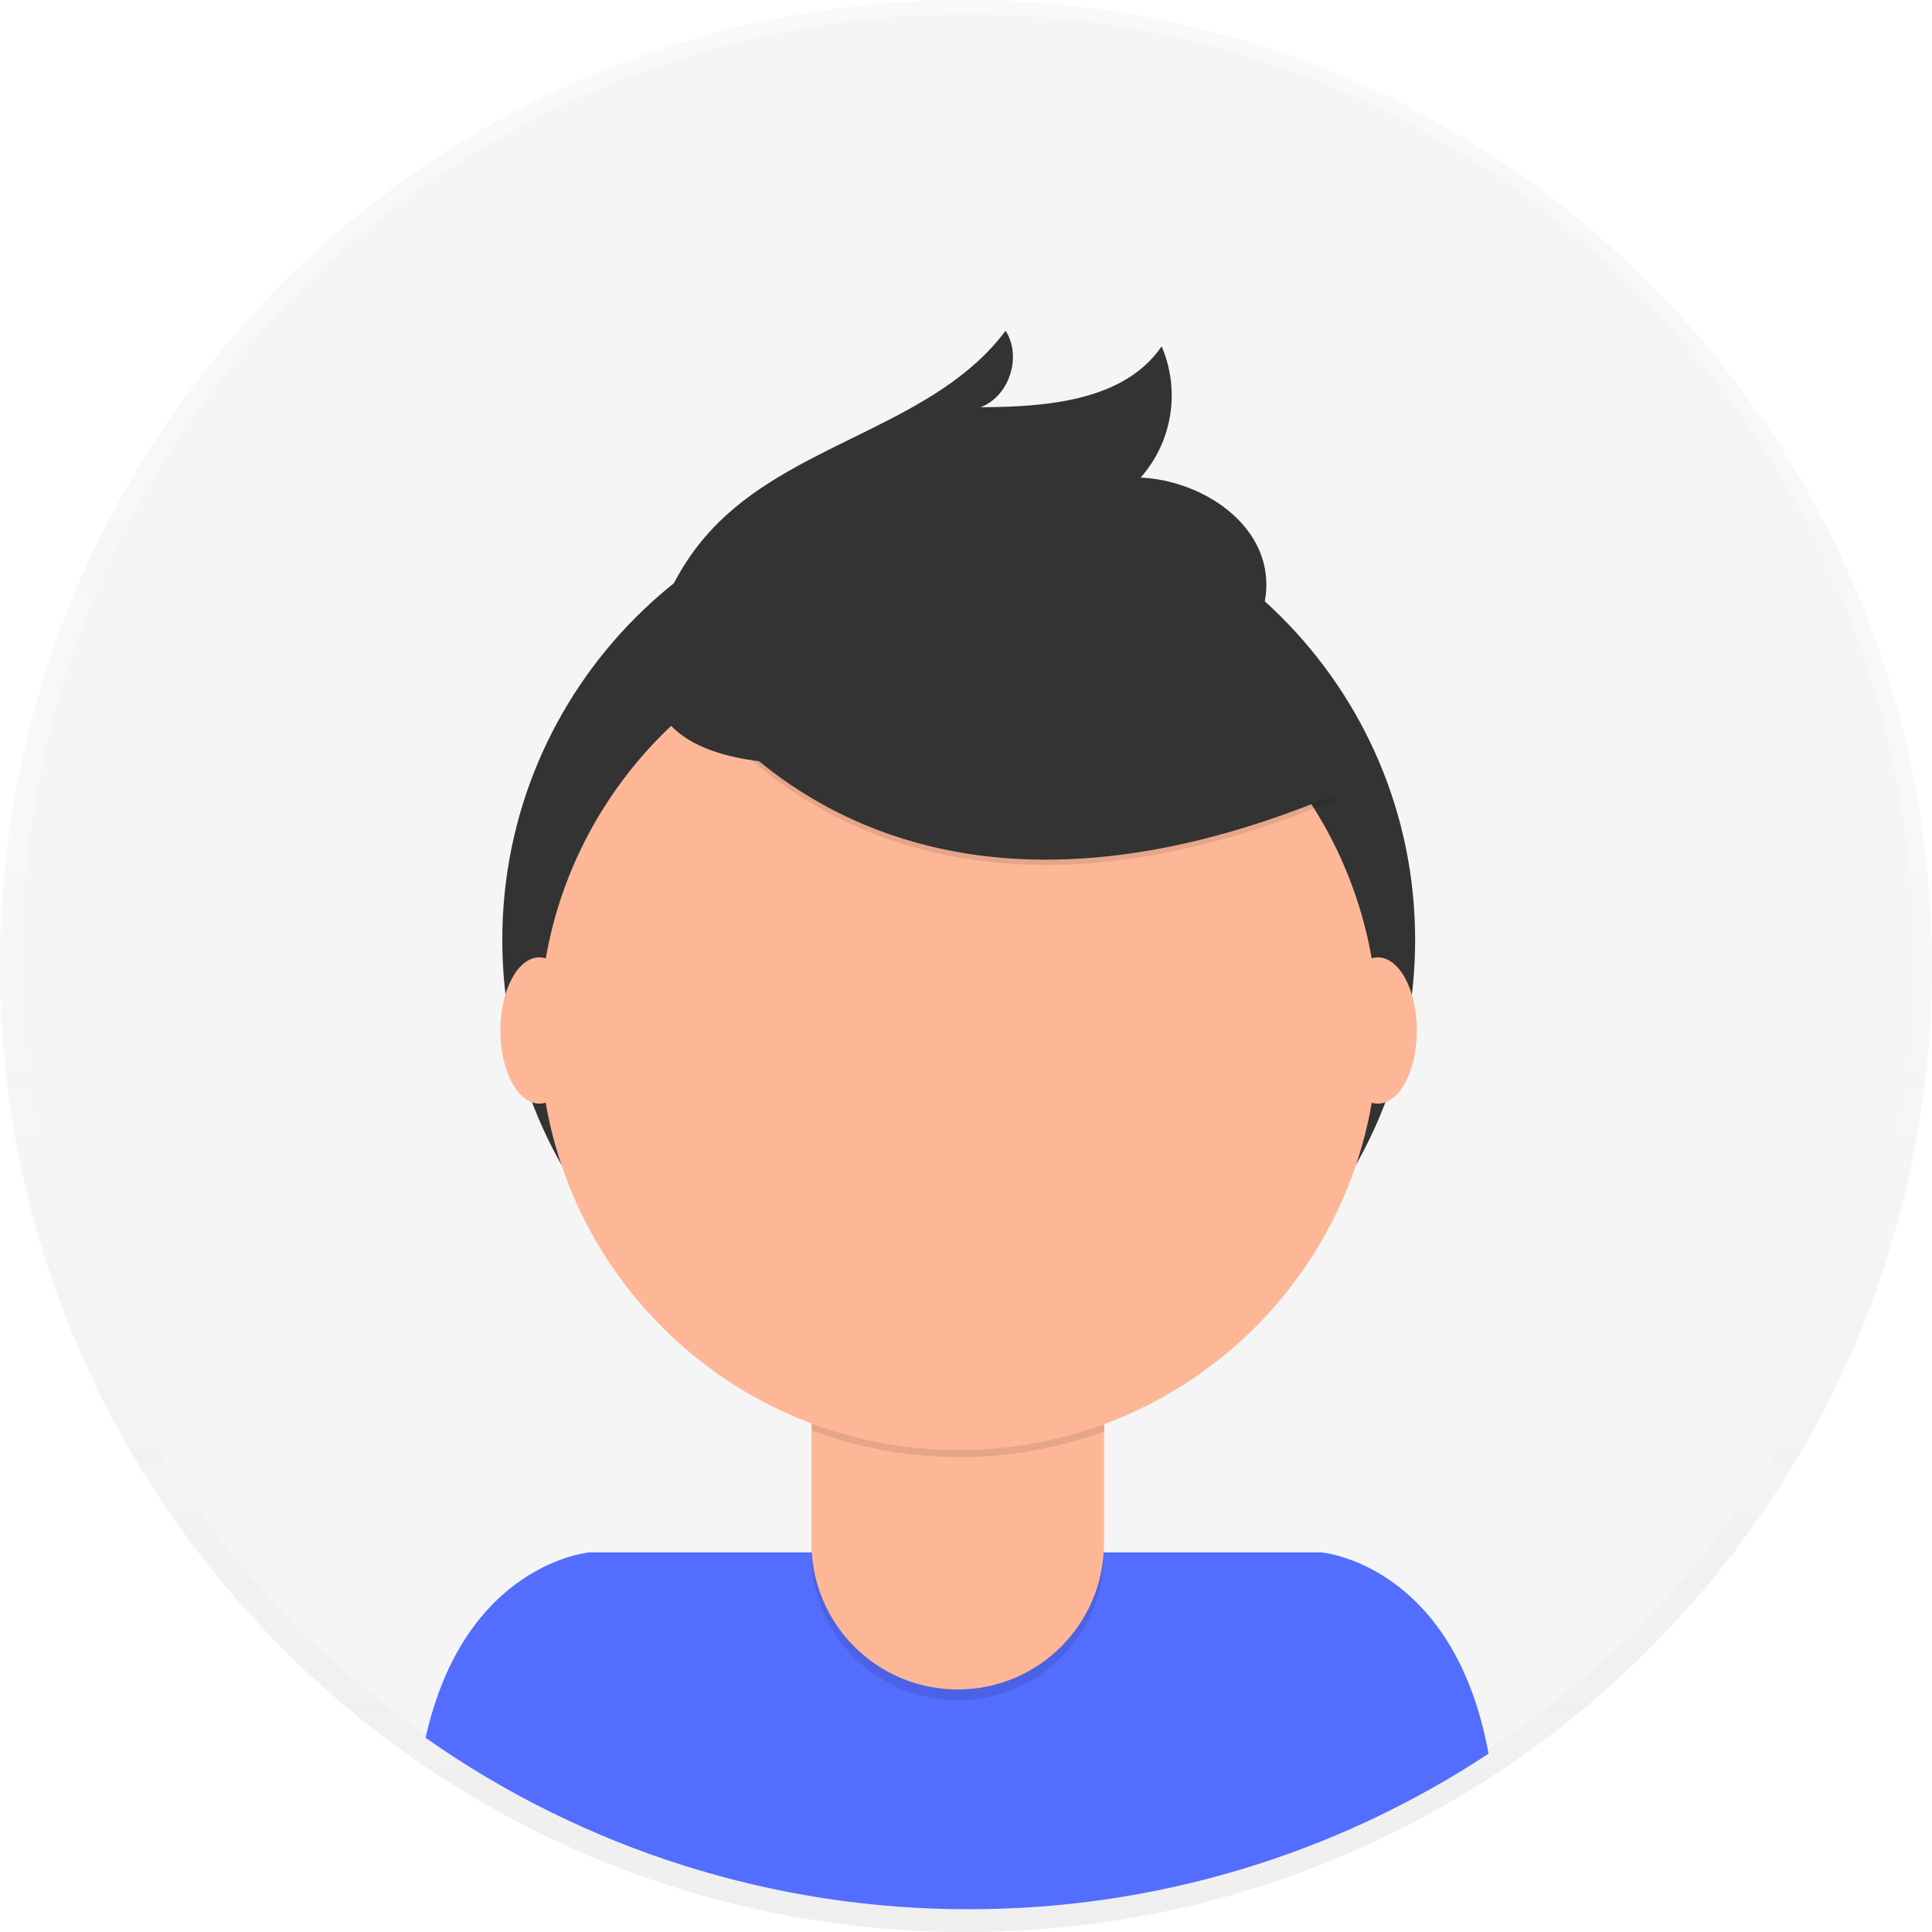
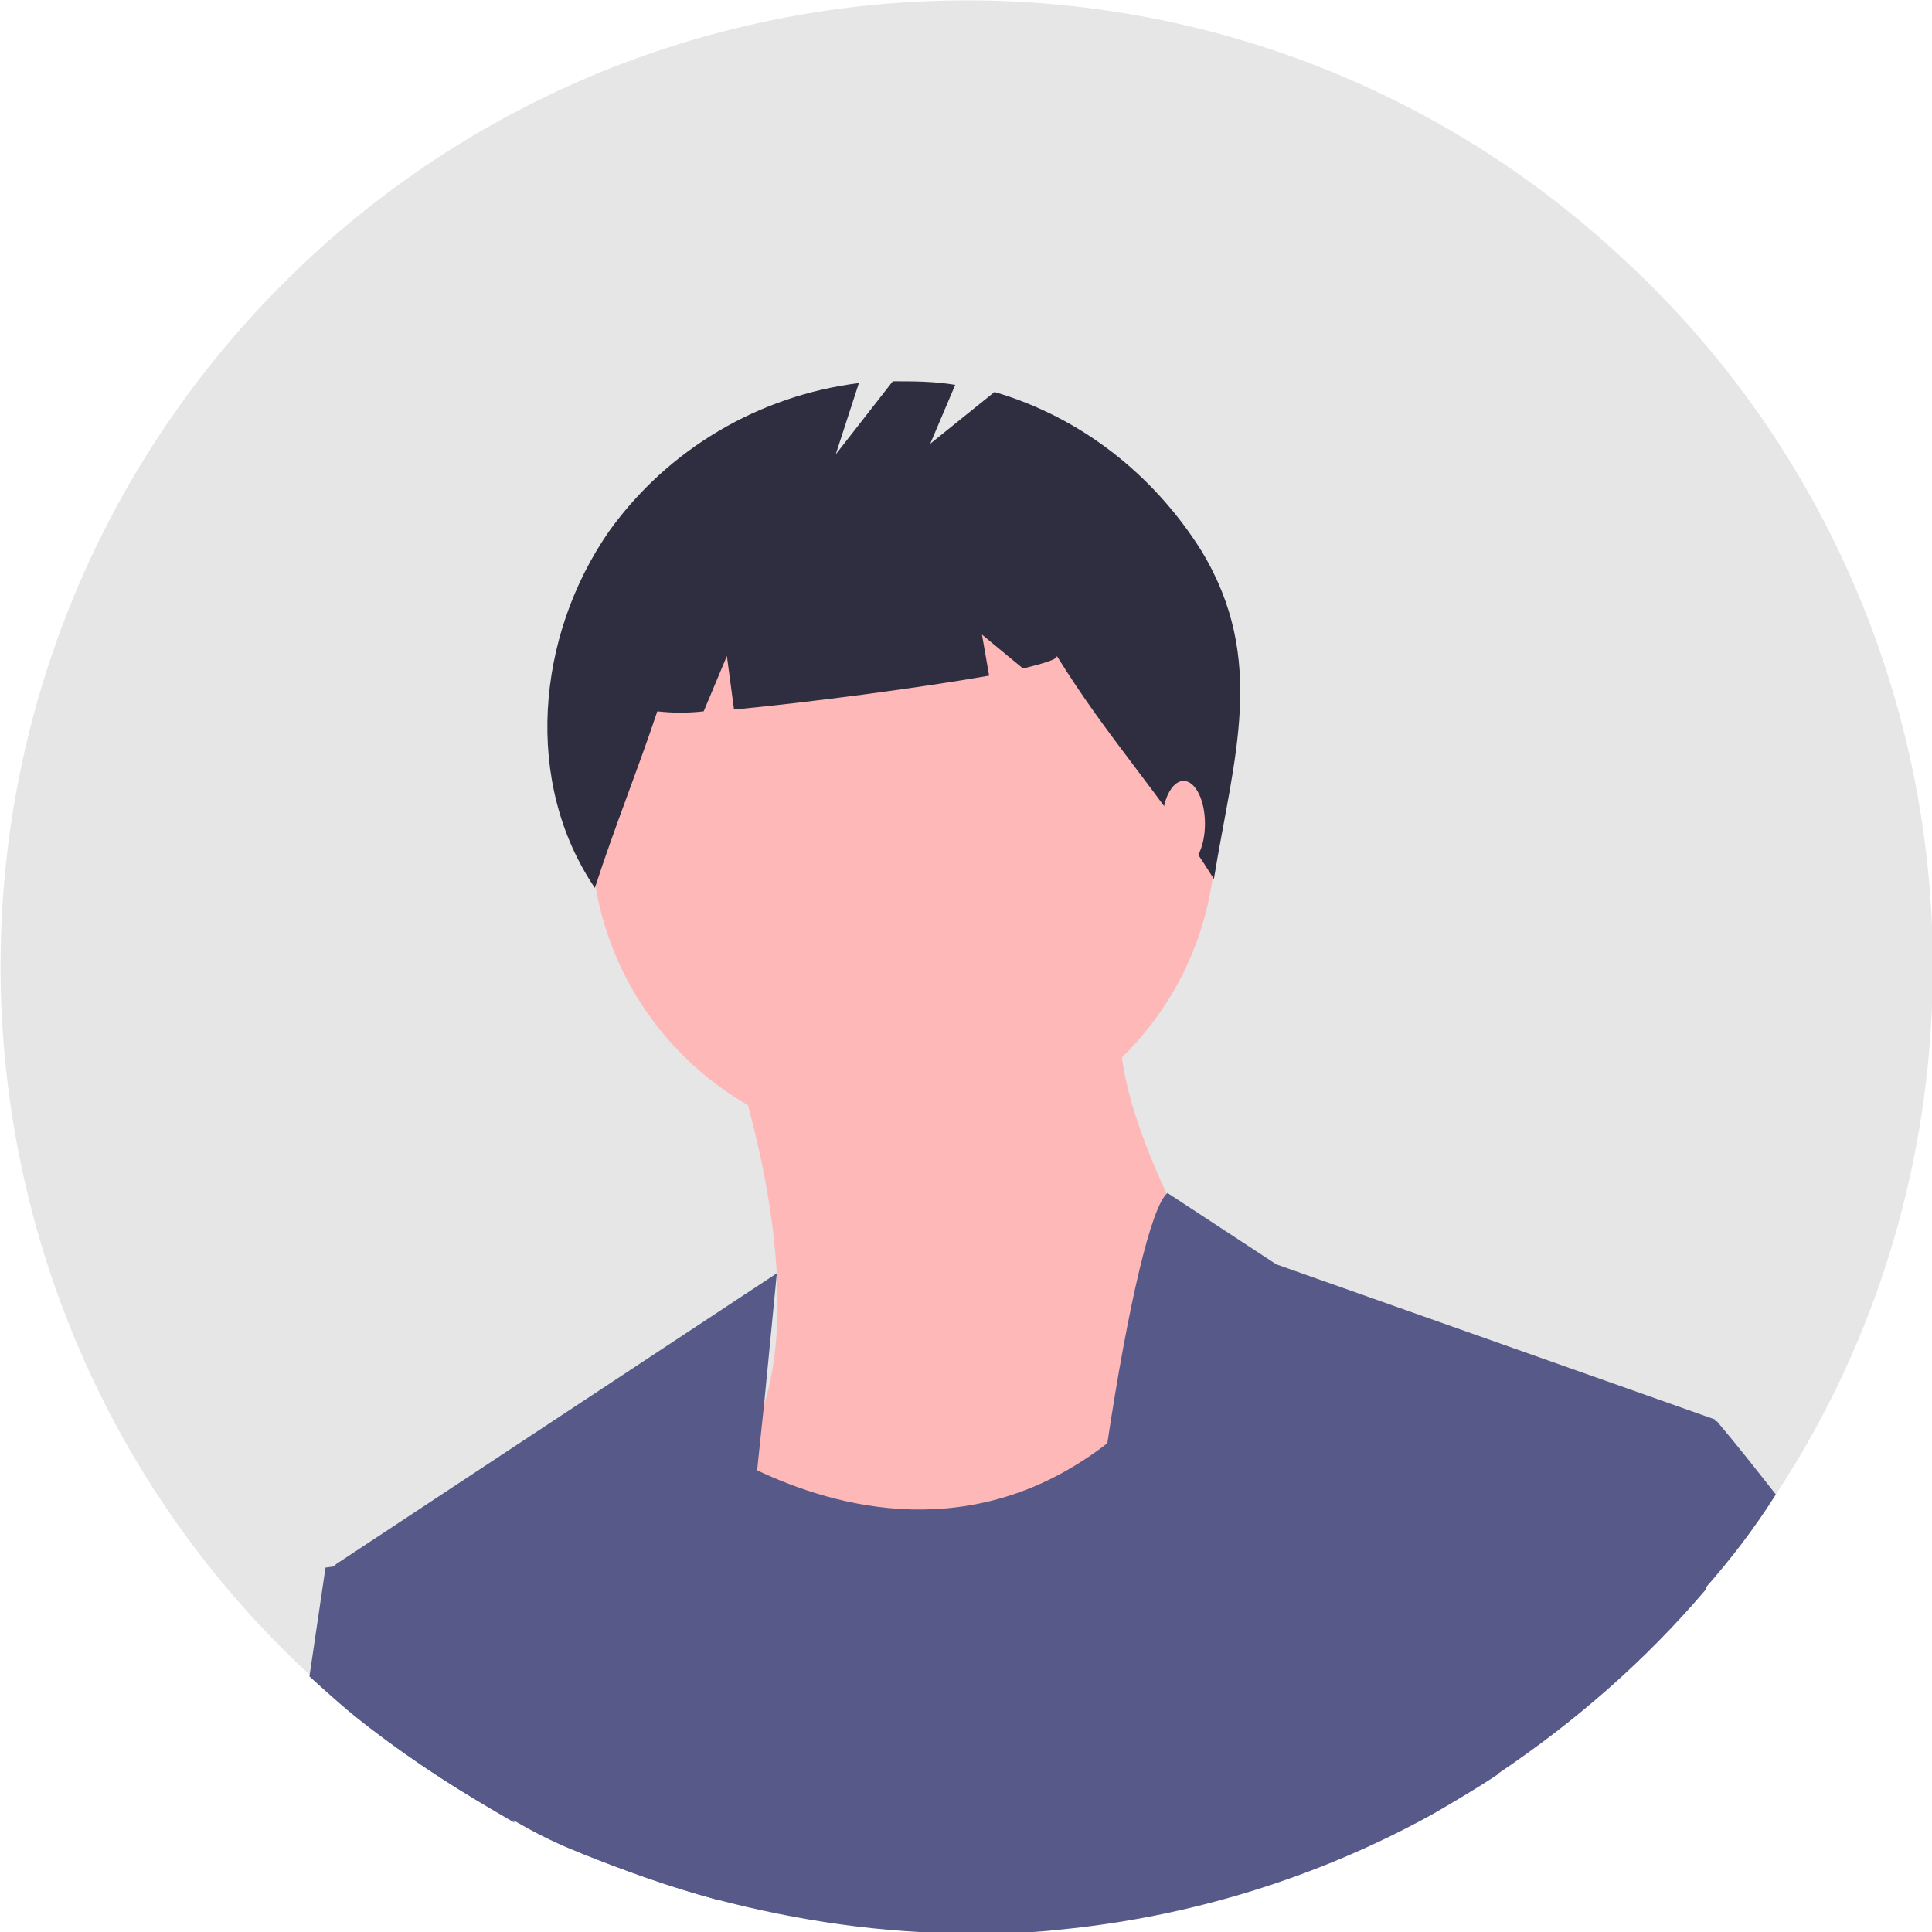
- <svg xmlns="http://www.w3.org/2000/svg" id="457bf273-24a3-4fd8-a857-e9b918267d6a" data-name="Layer 1" width="698" height="698" viewBox="0 0 698 698">
-   <defs>
-     <linearGradient id="b247946c-c62f-4d08-994a-4c3d64e1e98f" x1="349" y1="698" x2="349" gradientUnits="userSpaceOnUse">
-       <stop offset="0" stop-color="gray" stop-opacity="0.25" />
-       <stop offset="0.54" stop-color="gray" stop-opacity="0.12" />
-       <stop offset="1" stop-color="gray" stop-opacity="0.1" />
-     </linearGradient>
-   </defs>
-   <g opacity="0.5">
-     <circle cx="349" cy="349" r="349" fill="url(#b247946c-c62f-4d08-994a-4c3d64e1e98f)" />
+ <svg xmlns="http://www.w3.org/2000/svg" version="1.1" id="Layer_1" x="0px" y="0px" viewBox="0 0 108.3 108.3" style="enable-background:new 0 0 108.3 108.3;" xml:space="preserve">
+   <style type="text/css">
+ 	.st0{fill:#E6E6E6;}
+ 	.st1{fill:#FFB8B8;}
+ 	.st2{fill:#575A89;}
+ 	.st3{fill:#2F2E41;}
+ </style>
+   <g id="Group_45" transform="translate(-191 -152.079)">
+     <g id="Group_30" transform="translate(282.246 224.353)">
+       <path id="Path_944" class="st0" d="M17.1-18.1c0,10.5-3,20.8-8.8,29.6c-1.2,1.9-2.5,3.6-4,5.3c-3.4,4-7.3,7.4-11.6,10.3    c-1.2,0.8-2.4,1.5-3.6,2.2c-6.5,3.6-13.7,5.8-21,6.5c-1.7,0.2-3.4,0.2-5.1,0.2c-4.7,0-9.4-0.6-14-1.8c-2.6-0.7-5.1-1.6-7.6-2.6    c-1.3-0.5-2.5-1.1-3.7-1.8c-2.9-1.5-5.6-3.3-8.2-5.3c-1.2-0.9-2.3-1.9-3.4-2.9C-95.8,1.3-97.1-33-76.8-54.9s54.6-23.3,76.5-2.9    C10.8-47.6,17.1-33.2,17.1-18.1L17.1-18.1z" />
+       <path id="Path_945" class="st1" d="M-50.2-13.2c0,0,4.9,13.7,1.1,21.4s6,16.4,6,16.4s25.8-13.1,22.5-19.7s-8.8-15.3-7.7-20.8    L-50.2-13.2z" />
+       <ellipse id="Ellipse_185" class="st1" cx="-40.6" cy="-25.5" rx="17.5" ry="17.5" />
+       <path id="Path_946" class="st2" d="M-51.1,34.2c-2.6-0.7-5.1-1.6-7.6-2.6l0.5-13.3l4.9-11c1.1,0.9,2.3,1.6,3.5,2.3    c0.3,0.2,0.6,0.3,0.9,0.5c4.6,2.2,12.2,4.2,19.5-1.3c2.7-2.1,5-4.7,6.7-7.6L-8.8,9l0.7,8.4l0.8,9.8c-1.2,0.8-2.4,1.5-3.6,2.2    c-6.5,3.6-13.7,5.8-21,6.5c-1.7,0.2-3.4,0.2-5.1,0.2C-41.8,36.1-46.5,35.4-51.1,34.2z" />
+       <path id="Path_947" class="st2" d="M-47.7-0.9L-47.7-0.9l-0.7,7.2l-0.4,3.8l-0.5,5.6l-1.8,18.5c-2.6-0.7-5.1-1.6-7.6-2.6    c-1.3-0.5-2.5-1.1-3.7-1.8c-2.9-1.5-5.6-3.3-8.2-5.3l-1.9-9l0.1-0.1L-47.7-0.9z" />
+       <path id="Path_948" class="st2" d="M-10.9,29.3c-6.5,3.6-13.7,5.8-21,6.5c0.4-6.7,1-13.1,1.6-18.8c0.3-2.9,0.7-5.7,1.1-8.2    c1.2-8,2.5-13.5,3.4-14.2l6.1,4L4.9,7.3l-0.5,9.5c-3.4,4-7.3,7.4-11.6,10.3C-8.5,27.9-9.7,28.7-10.9,29.3z" />
+       <path id="Path_949" class="st2" d="M-70.5,24.6c-1.2-0.9-2.3-1.9-3.4-2.9l0.9-6.1l0.7-0.1l3.1-0.4l6.8,14.8    C-65.2,28.3-67.9,26.6-70.5,24.6L-70.5,24.6z" />
+       <path id="Path_950" class="st2" d="M8.3,11.5c-1.2,1.9-2.5,3.6-4,5.3c-3.4,4-7.3,7.4-11.6,10.3c-1.2,0.8-2.4,1.5-3.6,2.2l-0.6-2.8    l3.5-9.1l4.2-11.1l8.8,1.1C6.1,8.7,7.2,10.1,8.3,11.5z" />
+       <path id="Path_951" class="st3" d="M-23.9-41.4c-2.7-4.3-6.8-7.5-11.6-8.9l-3.6,2.9l1.4-3.3c-1.2-0.2-2.3-0.2-3.5-0.2l-3.2,4.1    l1.3-4c-5.6,0.7-10.7,3.7-14,8.3c-4.1,5.9-4.8,14.1-0.8,20c1.1-3.4,2.4-6.6,3.5-9.9c0.9,0.1,1.7,0.1,2.6,0l1.3-3.1l0.4,3    c4.2-0.4,10.3-1.2,14.3-1.9l-0.4-2.3l2.3,1.9c1.2-0.3,1.9-0.5,1.9-0.7c2.9,4.7,5.8,7.7,8.8,12.5C-22.1-29.8-20.2-35.3-23.9-41.4z" />
+       <ellipse id="Ellipse_186" class="st1" cx="-24.9" cy="-26.1" rx="1.2" ry="2.4" />
+     </g>
  </g>
-   <circle cx="349.68" cy="346.77" r="341.64" fill="#f5f5f5" />
-   <path d="M601,790.76a340,340,0,0,0,187.79-56.2c-12.59-68.8-60.5-72.72-60.5-72.72H464.09s-45.21,3.71-59.33,67A340.07,340.07,0,0,0,601,790.76Z" transform="translate(-251 -101)" fill="#536dfe" />
-   <circle cx="346.37" cy="339.57" r="164.9" fill="#333" />
-   <path d="M293.15,476.92H398.81a0,0,0,0,1,0,0v84.53A52.83,52.83,0,0,1,346,614.28h0a52.83,52.83,0,0,1-52.83-52.83V476.92a0,0,0,0,1,0,0Z" opacity="0.1" />
-   <path d="M296.5,473h99a3.35,3.35,0,0,1,3.35,3.35v81.18A52.83,52.83,0,0,1,346,610.37h0a52.83,52.83,0,0,1-52.83-52.83V476.35A3.35,3.35,0,0,1,296.5,473Z" fill="#fdb797" />
-   <path d="M544.34,617.82a152.07,152.07,0,0,0,105.66.29v-13H544.34Z" transform="translate(-251 -101)" opacity="0.1" />
-   <circle cx="346.37" cy="372.44" r="151.45" fill="#fdb797" />
-   <path d="M489.49,335.68S553.32,465.24,733.37,390l-41.92-65.73-74.31-26.67Z" transform="translate(-251 -101)" opacity="0.1" />
-   <path d="M489.49,333.78s63.83,129.56,243.88,54.3l-41.92-65.73-74.31-26.67Z" transform="translate(-251 -101)" fill="#333" />
-   <path d="M488.93,325a87.49,87.49,0,0,1,21.69-35.27c29.79-29.45,78.63-35.66,103.68-69.24,6,9.32,1.36,23.65-9,27.65,24-.16,51.81-2.26,65.38-22a44.89,44.89,0,0,1-7.57,47.4c21.27,1,44,15.4,45.34,36.65.92,14.16-8,27.56-19.59,35.68s-25.71,11.85-39.56,14.9C608.86,369.7,462.54,407.07,488.93,325Z" transform="translate(-251 -101)" fill="#333" />
-   <ellipse cx="194.86" cy="372.3" rx="14.09" ry="26.42" fill="#fdb797" />
-   <ellipse cx="497.8" cy="372.3" rx="14.09" ry="26.42" fill="#fdb797" />
</svg>
